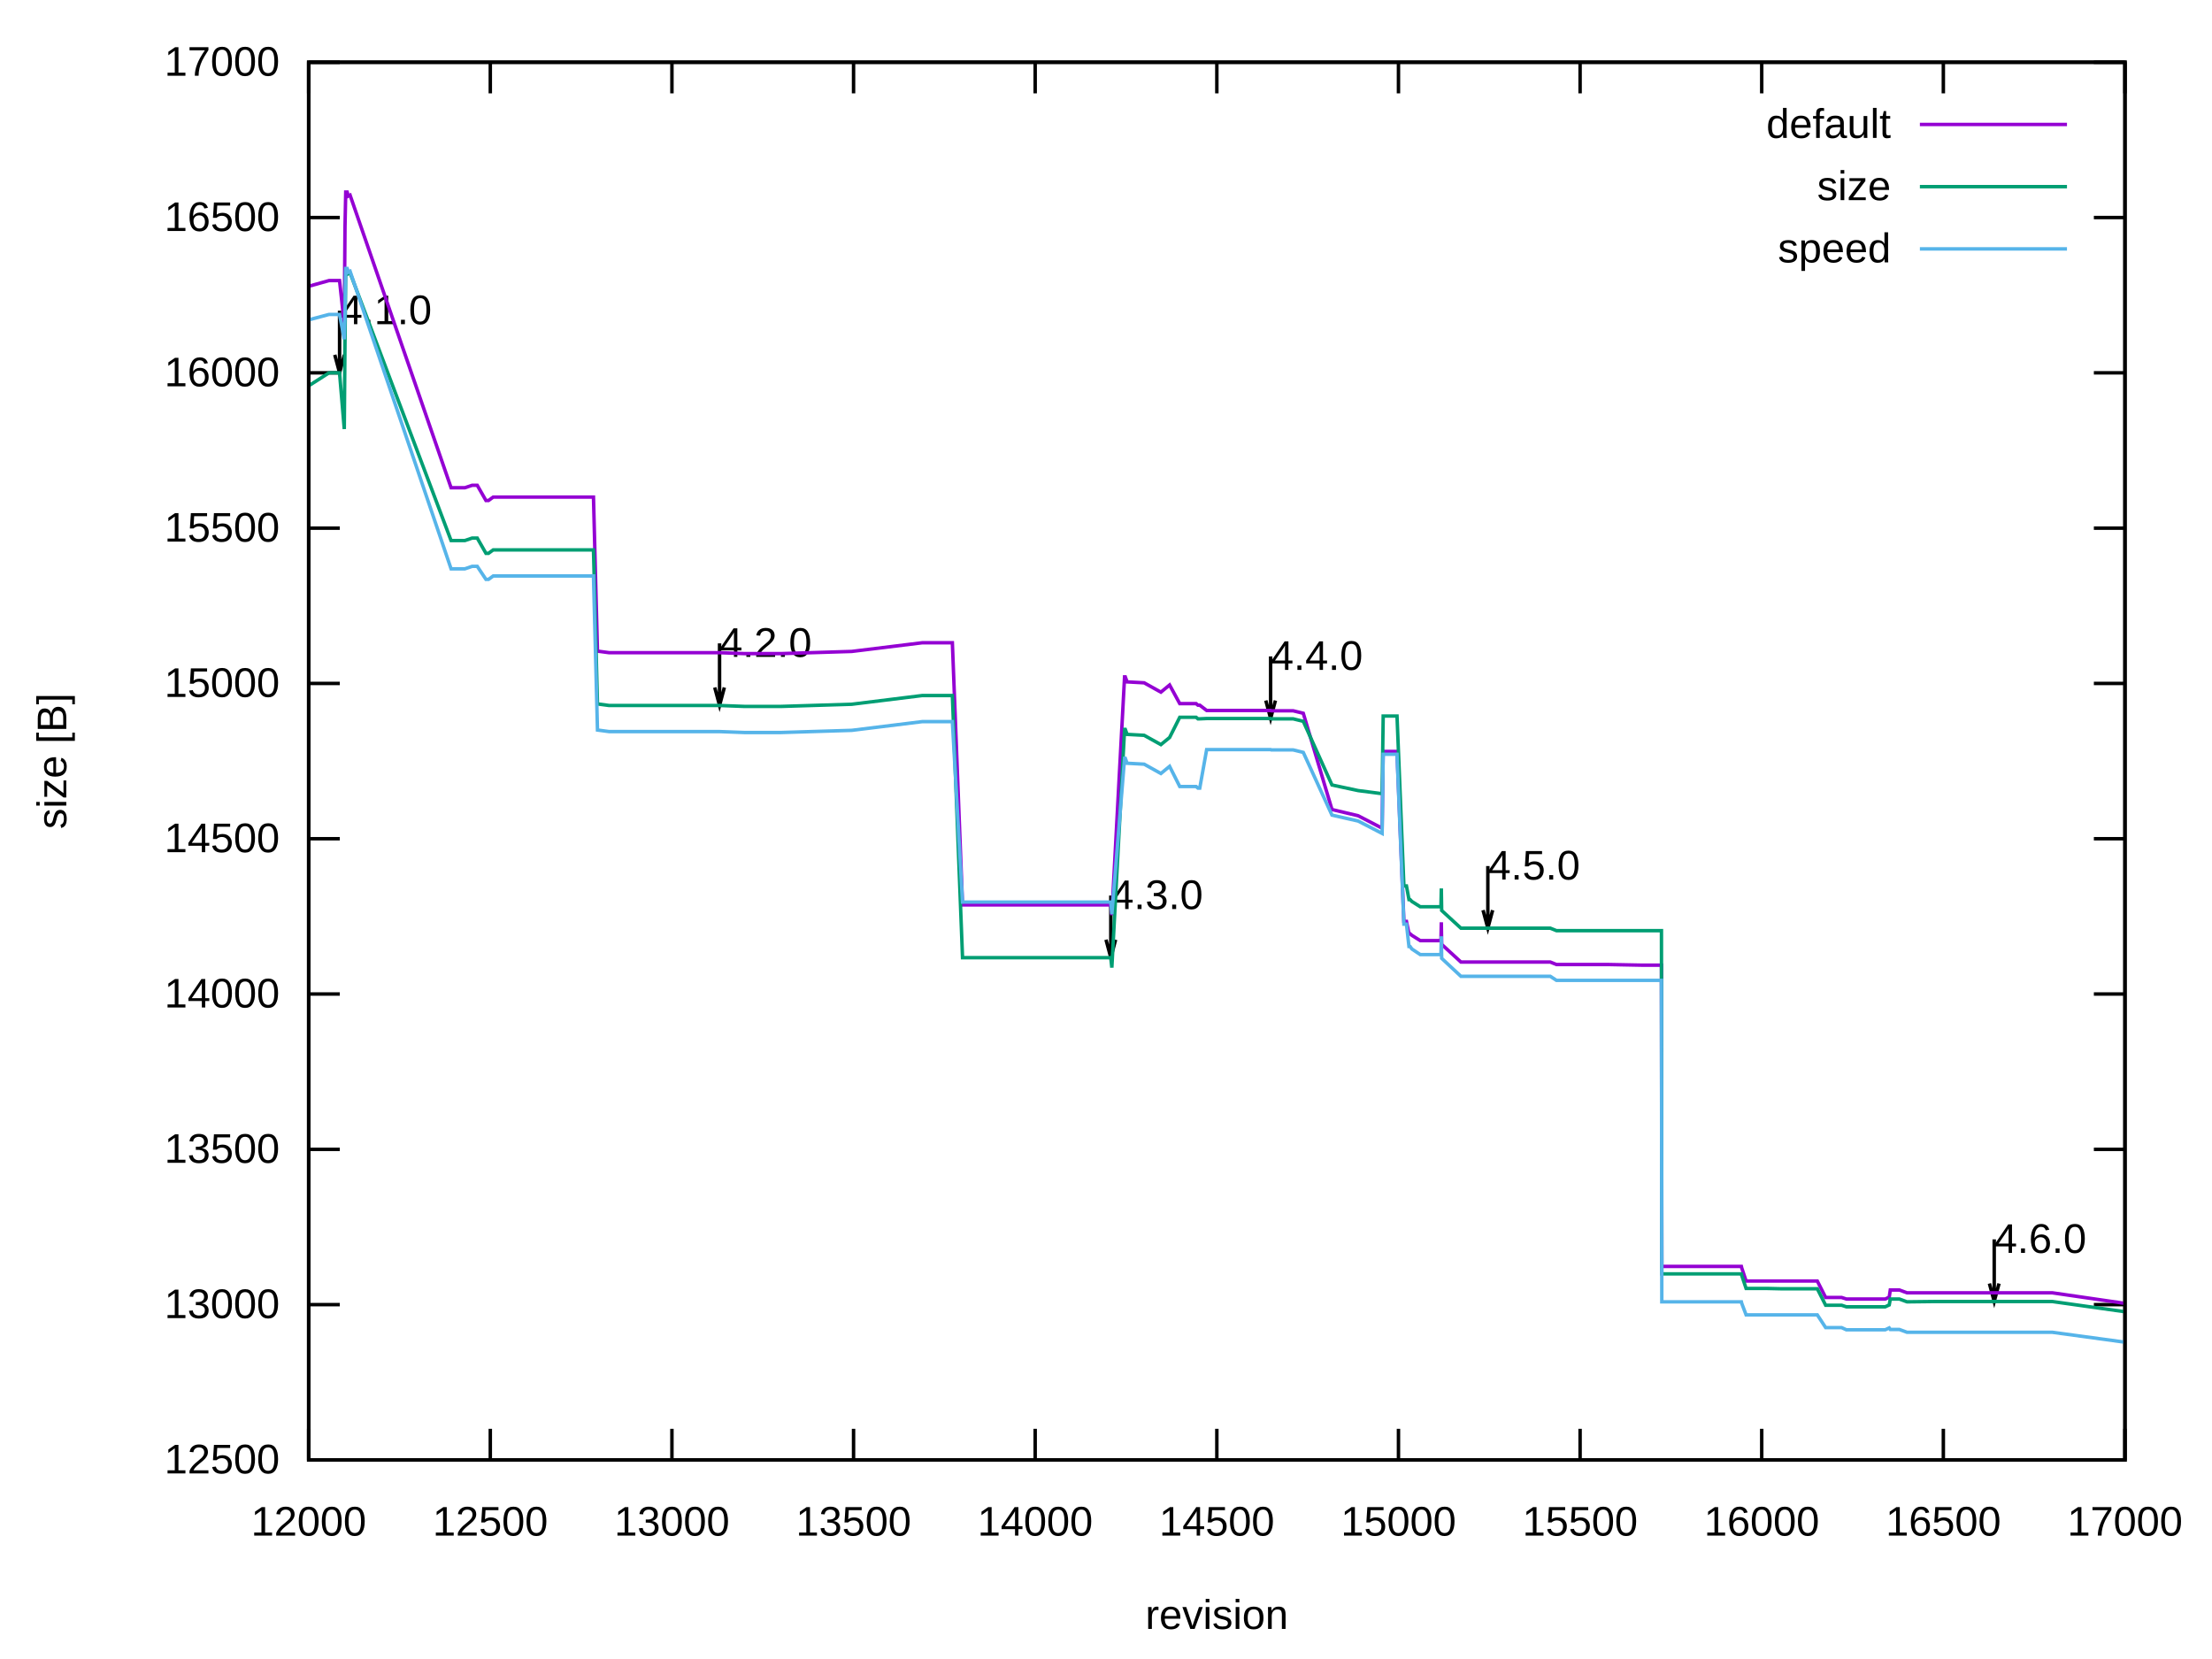
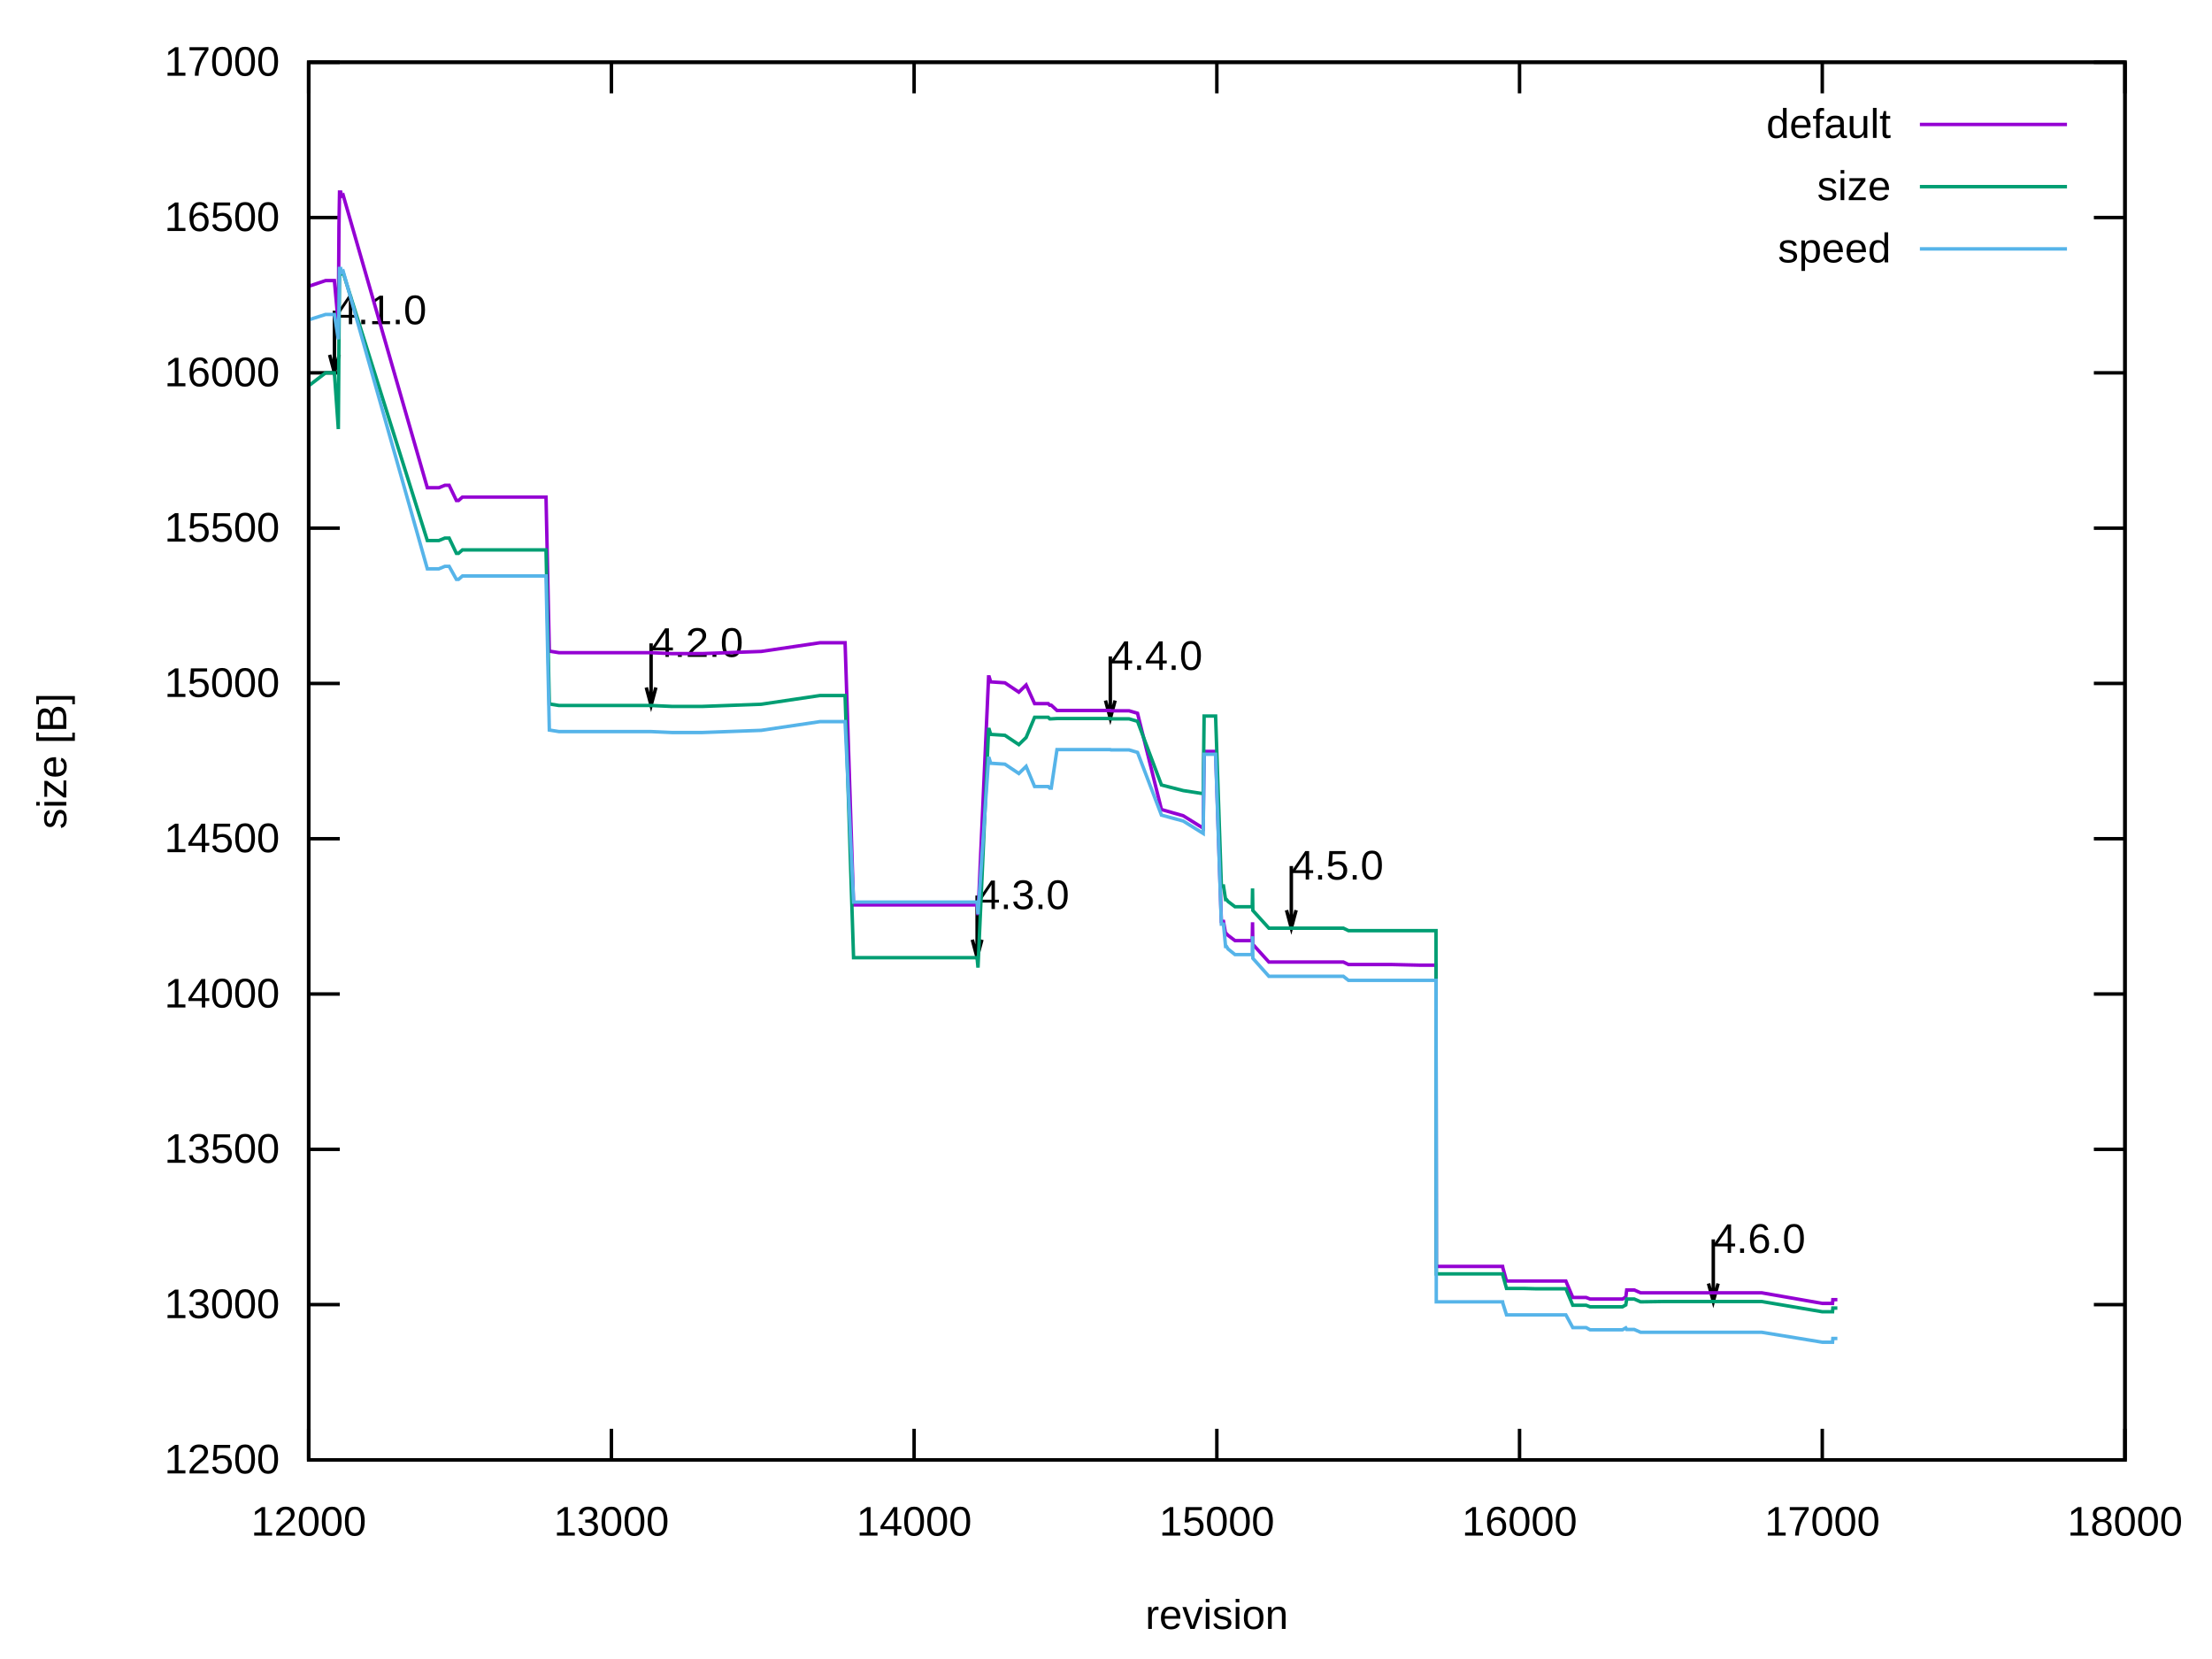
<svg xmlns="http://www.w3.org/2000/svg" xmlns:xlink="http://www.w3.org/1999/xlink" width="640" height="480" viewBox="0 0 640 480">
  <g id="gnuplot_canvas">
    <rect x="0" y="0" width="640" height="480" fill="none" />
    <defs>
      <circle id="gpDot" r="0.5" stroke-width="0.5" stroke="currentColor" />
      <path id="gpPt0" stroke-width="0.222" stroke="currentColor" d="M-1,0 h2 M0,-1 v2" />
      <path id="gpPt1" stroke-width="0.222" stroke="currentColor" d="M-1,-1 L1,1 M1,-1 L-1,1" />
      <path id="gpPt2" stroke-width="0.222" stroke="currentColor" d="M-1,0 L1,0 M0,-1 L0,1 M-1,-1 L1,1 M-1,1 L1,-1" />
      <rect id="gpPt3" stroke-width="0.222" stroke="currentColor" x="-1" y="-1" width="2" height="2" />
      <rect id="gpPt4" stroke-width="0.222" stroke="currentColor" fill="currentColor" x="-1" y="-1" width="2" height="2" />
      <circle id="gpPt5" stroke-width="0.222" stroke="currentColor" cx="0" cy="0" r="1" />
      <use xlink:href="#gpPt5" id="gpPt6" fill="currentColor" stroke="none" />
      <path id="gpPt7" stroke-width="0.222" stroke="currentColor" d="M0,-1.33 L-1.33,0.67 L1.33,0.67 z" />
      <use xlink:href="#gpPt7" id="gpPt8" fill="currentColor" stroke="none" />
      <use xlink:href="#gpPt7" id="gpPt9" stroke="currentColor" transform="rotate(180)" />
      <use xlink:href="#gpPt9" id="gpPt10" fill="currentColor" stroke="none" />
      <use xlink:href="#gpPt3" id="gpPt11" stroke="currentColor" transform="rotate(45)" />
      <use xlink:href="#gpPt11" id="gpPt12" fill="currentColor" stroke="none" />
      <path id="gpPt13" stroke-width="0.222" stroke="currentColor" d="M0,1.330 L1.265,0.411 L0.782,-1.067 L-0.782,-1.076 L-1.265,0.411 z" />
      <use xlink:href="#gpPt13" id="gpPt14" fill="currentColor" stroke="none" />
      <filter id="textbox" filterUnits="objectBoundingBox" x="0" y="0" height="1" width="1">
        <feFlood flood-color="white" flood-opacity="1" result="bgnd" />
        <feComposite in="SourceGraphic" in2="bgnd" operator="atop" />
      </filter>
      <filter id="greybox" filterUnits="objectBoundingBox" x="0" y="0" height="1" width="1">
        <feFlood flood-color="lightgrey" flood-opacity="1" result="grey" />
        <feComposite in="SourceGraphic" in2="grey" operator="atop" />
      </filter>
    </defs>
    <g fill="none" color="white" stroke="currentColor" stroke-width="1.00" stroke-linecap="butt" stroke-linejoin="miter">
</g>
    <g fill="none" color="black" stroke="currentColor" stroke-width="1.00" stroke-linecap="butt" stroke-linejoin="miter">
      <path stroke="black" d="M89.31,422.40 L98.31,422.40 M614.82,422.40 L605.82,422.40  " />
      <g transform="translate(80.92,426.30)" stroke="none" fill="black" font-family="Arial" font-size="12.00" text-anchor="end">
        <text>
          <tspan font-family="Arial"> 12500</tspan>
        </text>
      </g>
    </g>
    <g fill="none" color="black" stroke="currentColor" stroke-width="1.00" stroke-linecap="butt" stroke-linejoin="miter">
      <path stroke="black" d="M89.31,377.47 L98.31,377.47 M614.82,377.47 L605.82,377.47  " />
      <g transform="translate(80.92,381.37)" stroke="none" fill="black" font-family="Arial" font-size="12.00" text-anchor="end">
        <text>
          <tspan font-family="Arial"> 13000</tspan>
        </text>
      </g>
    </g>
    <g fill="none" color="black" stroke="currentColor" stroke-width="1.00" stroke-linecap="butt" stroke-linejoin="miter">
      <path stroke="black" d="M89.31,332.54 L98.31,332.54 M614.82,332.54 L605.82,332.54  " />
      <g transform="translate(80.92,336.44)" stroke="none" fill="black" font-family="Arial" font-size="12.00" text-anchor="end">
        <text>
          <tspan font-family="Arial"> 13500</tspan>
        </text>
      </g>
    </g>
    <g fill="none" color="black" stroke="currentColor" stroke-width="1.00" stroke-linecap="butt" stroke-linejoin="miter">
      <path stroke="black" d="M89.31,287.60 L98.31,287.60 M614.82,287.60 L605.82,287.60  " />
      <g transform="translate(80.92,291.50)" stroke="none" fill="black" font-family="Arial" font-size="12.00" text-anchor="end">
        <text>
          <tspan font-family="Arial"> 14000</tspan>
        </text>
      </g>
    </g>
    <g fill="none" color="black" stroke="currentColor" stroke-width="1.00" stroke-linecap="butt" stroke-linejoin="miter">
      <path stroke="black" d="M89.31,242.67 L98.31,242.67 M614.82,242.67 L605.82,242.67  " />
      <g transform="translate(80.92,246.57)" stroke="none" fill="black" font-family="Arial" font-size="12.00" text-anchor="end">
        <text>
          <tspan font-family="Arial"> 14500</tspan>
        </text>
      </g>
    </g>
    <g fill="none" color="black" stroke="currentColor" stroke-width="1.00" stroke-linecap="butt" stroke-linejoin="miter">
      <path stroke="black" d="M89.31,197.74 L98.31,197.74 M614.82,197.74 L605.82,197.74  " />
      <g transform="translate(80.92,201.64)" stroke="none" fill="black" font-family="Arial" font-size="12.00" text-anchor="end">
        <text>
          <tspan font-family="Arial"> 15000</tspan>
        </text>
      </g>
    </g>
    <g fill="none" color="black" stroke="currentColor" stroke-width="1.00" stroke-linecap="butt" stroke-linejoin="miter">
      <path stroke="black" d="M89.31,152.81 L98.31,152.81 M614.82,152.81 L605.82,152.81  " />
      <g transform="translate(80.92,156.71)" stroke="none" fill="black" font-family="Arial" font-size="12.00" text-anchor="end">
        <text>
          <tspan font-family="Arial"> 15500</tspan>
        </text>
      </g>
    </g>
    <g fill="none" color="black" stroke="currentColor" stroke-width="1.00" stroke-linecap="butt" stroke-linejoin="miter">
      <path stroke="black" d="M89.31,107.87 L98.31,107.87 M614.82,107.87 L605.82,107.87  " />
      <g transform="translate(80.92,111.77)" stroke="none" fill="black" font-family="Arial" font-size="12.00" text-anchor="end">
        <text>
          <tspan font-family="Arial"> 16000</tspan>
        </text>
      </g>
    </g>
    <g fill="none" color="black" stroke="currentColor" stroke-width="1.00" stroke-linecap="butt" stroke-linejoin="miter">
      <path stroke="black" d="M89.31,62.94 L98.31,62.94 M614.82,62.94 L605.82,62.94  " />
      <g transform="translate(80.92,66.84)" stroke="none" fill="black" font-family="Arial" font-size="12.00" text-anchor="end">
        <text>
          <tspan font-family="Arial"> 16500</tspan>
        </text>
      </g>
    </g>
    <g fill="none" color="black" stroke="currentColor" stroke-width="1.00" stroke-linecap="butt" stroke-linejoin="miter">
      <path stroke="black" d="M89.31,18.01 L98.31,18.01 M614.82,18.01 L605.82,18.01  " />
      <g transform="translate(80.92,21.91)" stroke="none" fill="black" font-family="Arial" font-size="12.00" text-anchor="end">
        <text>
          <tspan font-family="Arial"> 17000</tspan>
        </text>
      </g>
    </g>
    <g fill="none" color="black" stroke="currentColor" stroke-width="1.00" stroke-linecap="butt" stroke-linejoin="miter">
      <path stroke="black" d="M89.31,422.40 L89.31,413.40 M89.31,18.01 L89.31,27.01  " />
      <g transform="translate(89.31,444.30)" stroke="none" fill="black" font-family="Arial" font-size="12.00" text-anchor="middle">
        <text>
          <tspan font-family="Arial"> 12000</tspan>
        </text>
      </g>
    </g>
    <g fill="none" color="black" stroke="currentColor" stroke-width="1.00" stroke-linecap="butt" stroke-linejoin="miter">
-       <path stroke="black" d="M141.86,422.40 L141.86,413.40 M141.86,18.01 L141.86,27.01  " />
-       <g transform="translate(141.86,444.30)" stroke="none" fill="black" font-family="Arial" font-size="12.00" text-anchor="middle">
-         <text>
-           <tspan font-family="Arial"> 12500</tspan>
-         </text>
-       </g>
-     </g>
-     <g fill="none" color="black" stroke="currentColor" stroke-width="1.00" stroke-linecap="butt" stroke-linejoin="miter">
-       <path stroke="black" d="M194.41,422.40 L194.41,413.40 M194.41,18.01 L194.41,27.01  " />
-       <g transform="translate(194.41,444.30)" stroke="none" fill="black" font-family="Arial" font-size="12.00" text-anchor="middle">
+       <path stroke="black" d="M176.90,422.40 L176.90,413.40 M176.90,18.01 L176.90,27.01  " />
+       <g transform="translate(176.90,444.30)" stroke="none" fill="black" font-family="Arial" font-size="12.00" text-anchor="middle">
        <text>
          <tspan font-family="Arial"> 13000</tspan>
        </text>
      </g>
    </g>
    <g fill="none" color="black" stroke="currentColor" stroke-width="1.00" stroke-linecap="butt" stroke-linejoin="miter">
-       <path stroke="black" d="M246.96,422.40 L246.96,413.40 M246.96,18.01 L246.96,27.01  " />
-       <g transform="translate(246.96,444.30)" stroke="none" fill="black" font-family="Arial" font-size="12.00" text-anchor="middle">
-         <text>
-           <tspan font-family="Arial"> 13500</tspan>
-         </text>
-       </g>
-     </g>
-     <g fill="none" color="black" stroke="currentColor" stroke-width="1.00" stroke-linecap="butt" stroke-linejoin="miter">
-       <path stroke="black" d="M299.51,422.40 L299.51,413.40 M299.51,18.01 L299.51,27.01  " />
-       <g transform="translate(299.51,444.30)" stroke="none" fill="black" font-family="Arial" font-size="12.00" text-anchor="middle">
+       <path stroke="black" d="M264.48,422.40 L264.48,413.40 M264.48,18.01 L264.48,27.01  " />
+       <g transform="translate(264.48,444.30)" stroke="none" fill="black" font-family="Arial" font-size="12.00" text-anchor="middle">
        <text>
          <tspan font-family="Arial"> 14000</tspan>
        </text>
      </g>
    </g>
    <g fill="none" color="black" stroke="currentColor" stroke-width="1.00" stroke-linecap="butt" stroke-linejoin="miter">
      <path stroke="black" d="M352.07,422.40 L352.07,413.40 M352.07,18.01 L352.07,27.01  " />
      <g transform="translate(352.07,444.30)" stroke="none" fill="black" font-family="Arial" font-size="12.00" text-anchor="middle">
        <text>
-           <tspan font-family="Arial"> 14500</tspan>
-         </text>
-       </g>
-     </g>
-     <g fill="none" color="black" stroke="currentColor" stroke-width="1.00" stroke-linecap="butt" stroke-linejoin="miter">
-       <path stroke="black" d="M404.62,422.40 L404.62,413.40 M404.62,18.01 L404.62,27.01  " />
-       <g transform="translate(404.62,444.30)" stroke="none" fill="black" font-family="Arial" font-size="12.00" text-anchor="middle">
-         <text>
          <tspan font-family="Arial"> 15000</tspan>
        </text>
      </g>
    </g>
    <g fill="none" color="black" stroke="currentColor" stroke-width="1.00" stroke-linecap="butt" stroke-linejoin="miter">
-       <path stroke="black" d="M457.17,422.40 L457.17,413.40 M457.17,18.01 L457.17,27.01  " />
-       <g transform="translate(457.17,444.30)" stroke="none" fill="black" font-family="Arial" font-size="12.00" text-anchor="middle">
-         <text>
-           <tspan font-family="Arial"> 15500</tspan>
-         </text>
-       </g>
-     </g>
-     <g fill="none" color="black" stroke="currentColor" stroke-width="1.00" stroke-linecap="butt" stroke-linejoin="miter">
-       <path stroke="black" d="M509.72,422.40 L509.72,413.40 M509.72,18.01 L509.72,27.01  " />
-       <g transform="translate(509.72,444.30)" stroke="none" fill="black" font-family="Arial" font-size="12.00" text-anchor="middle">
+       <path stroke="black" d="M439.65,422.40 L439.65,413.40 M439.65,18.01 L439.65,27.01  " />
+       <g transform="translate(439.65,444.30)" stroke="none" fill="black" font-family="Arial" font-size="12.00" text-anchor="middle">
        <text>
          <tspan font-family="Arial"> 16000</tspan>
        </text>
      </g>
    </g>
    <g fill="none" color="black" stroke="currentColor" stroke-width="1.00" stroke-linecap="butt" stroke-linejoin="miter">
-       <path stroke="black" d="M562.27,422.40 L562.27,413.40 M562.27,18.01 L562.27,27.01  " />
-       <g transform="translate(562.27,444.30)" stroke="none" fill="black" font-family="Arial" font-size="12.00" text-anchor="middle">
-         <text>
-           <tspan font-family="Arial"> 16500</tspan>
+       <path stroke="black" d="M527.24,422.40 L527.24,413.40 M527.24,18.01 L527.24,27.01  " />
+       <g transform="translate(527.24,444.30)" stroke="none" fill="black" font-family="Arial" font-size="12.00" text-anchor="middle">
+         <text>
+           <tspan font-family="Arial"> 17000</tspan>
        </text>
      </g>
    </g>
    <g fill="none" color="black" stroke="currentColor" stroke-width="1.00" stroke-linecap="butt" stroke-linejoin="miter">
      <path stroke="black" d="M614.82,422.40 L614.82,413.40 M614.82,18.01 L614.82,27.01  " />
      <g transform="translate(614.82,444.30)" stroke="none" fill="black" font-family="Arial" font-size="12.00" text-anchor="middle">
        <text>
-           <tspan font-family="Arial"> 17000</tspan>
+           <tspan font-family="Arial"> 18000</tspan>
        </text>
      </g>
    </g>
    <g fill="none" color="black" stroke="currentColor" stroke-width="1.00" stroke-linecap="butt" stroke-linejoin="miter">
</g>
    <g fill="none" color="black" stroke="currentColor" stroke-width="1.00" stroke-linecap="butt" stroke-linejoin="miter">
      <path stroke="black" d="M89.31,18.01 L89.31,422.40 L614.82,422.40 L614.82,18.01 L89.31,18.01 Z  " />
-       <g transform="translate(98.24,93.80)" stroke="none" fill="black" font-family="Arial" font-size="12.00" text-anchor="start">
+       <g transform="translate(96.75,93.80)" stroke="none" fill="black" font-family="Arial" font-size="12.00" text-anchor="start">
        <text>
          <tspan font-family="Arial">4.1.0</tspan>
        </text>
      </g>
-       <g transform="translate(208.18,190.05)" stroke="none" fill="black" font-family="Arial" font-size="12.00" text-anchor="start">
+       <g transform="translate(188.37,190.05)" stroke="none" fill="black" font-family="Arial" font-size="12.00" text-anchor="start">
        <text>
          <tspan font-family="Arial">4.2.0</tspan>
        </text>
      </g>
-       <g transform="translate(321.38,263.02)" stroke="none" fill="black" font-family="Arial" font-size="12.00" text-anchor="start">
+       <g transform="translate(282.70,263.02)" stroke="none" fill="black" font-family="Arial" font-size="12.00" text-anchor="start">
        <text>
          <tspan font-family="Arial">4.3.0</tspan>
        </text>
      </g>
-       <g transform="translate(367.62,193.82)" stroke="none" fill="black" font-family="Arial" font-size="12.00" text-anchor="start">
+       <g transform="translate(321.24,193.82)" stroke="none" fill="black" font-family="Arial" font-size="12.00" text-anchor="start">
        <text>
          <tspan font-family="Arial">4.4.0</tspan>
        </text>
      </g>
-       <g transform="translate(430.47,254.48)" stroke="none" fill="black" font-family="Arial" font-size="12.00" text-anchor="start">
+       <g transform="translate(373.61,254.48)" stroke="none" fill="black" font-family="Arial" font-size="12.00" text-anchor="start">
        <text>
          <tspan font-family="Arial">4.5.0</tspan>
        </text>
      </g>
-       <g transform="translate(576.98,362.50)" stroke="none" fill="black" font-family="Arial" font-size="12.00" text-anchor="start">
+       <g transform="translate(495.70,362.50)" stroke="none" fill="black" font-family="Arial" font-size="12.00" text-anchor="start">
        <text>
          <tspan font-family="Arial">4.6.0</tspan>
        </text>
      </g>
    </g>
    <g fill="none" color="black" stroke="currentColor" stroke-width="1.00" stroke-linecap="butt" stroke-linejoin="miter">
-       <path stroke="black" d="M96.86,102.66 L98.25,107.86 L99.64,102.66 M98.25,89.89 L98.25,107.86  " />
-     </g>
-     <g fill="none" color="black" stroke="currentColor" stroke-width="1.00" stroke-linecap="butt" stroke-linejoin="miter">
-       <path stroke="black" d="M206.80,198.91 L208.19,204.11 L209.58,198.91 M208.19,186.14 L208.19,204.11  " />
-     </g>
-     <g fill="none" color="black" stroke="currentColor" stroke-width="1.00" stroke-linecap="butt" stroke-linejoin="miter">
-       <path stroke="black" d="M320.00,271.88 L321.39,277.08 L322.78,271.88 M321.39,259.11 L321.39,277.08  " />
-     </g>
-     <g fill="none" color="black" stroke="currentColor" stroke-width="1.00" stroke-linecap="butt" stroke-linejoin="miter">
-       <path stroke="black" d="M366.24,202.68 L367.63,207.88 L369.02,202.68 M367.63,189.91 L367.63,207.88  " />
-     </g>
-     <g fill="none" color="black" stroke="currentColor" stroke-width="1.00" stroke-linecap="butt" stroke-linejoin="miter">
-       <path stroke="black" d="M429.09,263.34 L430.48,268.54 L431.87,263.34 M430.48,250.57 L430.48,268.54  " />
-     </g>
-     <g fill="none" color="black" stroke="currentColor" stroke-width="1.00" stroke-linecap="butt" stroke-linejoin="miter">
-       <path stroke="black" d="M575.60,371.36 L576.99,376.56 L578.38,371.36 M576.99,358.59 L576.99,376.56  " />
+       <path stroke="black" d="M95.37,102.66 L96.76,107.86 L98.15,102.66 M96.76,89.89 L96.76,107.86  " />
+     </g>
+     <g fill="none" color="black" stroke="currentColor" stroke-width="1.00" stroke-linecap="butt" stroke-linejoin="miter">
+       <path stroke="black" d="M186.99,198.91 L188.38,204.11 L189.77,198.91 M188.38,186.14 L188.38,204.11  " />
+     </g>
+     <g fill="none" color="black" stroke="currentColor" stroke-width="1.00" stroke-linecap="butt" stroke-linejoin="miter">
+       <path stroke="black" d="M281.32,271.88 L282.71,277.08 L284.10,271.88 M282.71,259.11 L282.71,277.08  " />
+     </g>
+     <g fill="none" color="black" stroke="currentColor" stroke-width="1.00" stroke-linecap="butt" stroke-linejoin="miter">
+       <path stroke="black" d="M319.86,202.68 L321.25,207.88 L322.64,202.68 M321.25,189.91 L321.25,207.88  " />
+     </g>
+     <g fill="none" color="black" stroke="currentColor" stroke-width="1.00" stroke-linecap="butt" stroke-linejoin="miter">
+       <path stroke="black" d="M372.23,263.34 L373.62,268.54 L375.01,263.34 M373.62,250.57 L373.62,268.54  " />
+     </g>
+     <g fill="none" color="black" stroke="currentColor" stroke-width="1.00" stroke-linecap="butt" stroke-linejoin="miter">
+       <path stroke="black" d="M494.32,371.36 L495.71,376.56 L497.10,371.36 M495.71,358.59 L495.71,376.56  " />
    </g>
    <g fill="none" color="black" stroke="currentColor" stroke-width="1.00" stroke-linecap="butt" stroke-linejoin="miter">
</g>
    <g id="gnuplot_plot_1">
      <g fill="none" color="black" stroke="currentColor" stroke-width="1.00" stroke-linecap="butt" stroke-linejoin="miter">
        <g transform="translate(547.09,39.91)" stroke="none" fill="black" font-family="Arial" font-size="12.00" text-anchor="end">
          <text>
            <tspan font-family="Arial">default</tspan>
          </text>
        </g>
      </g>
      <g fill="none" color="black" stroke="currentColor" stroke-width="1.00" stroke-linecap="butt" stroke-linejoin="miter">
-         <path stroke="rgb(148,   0, 211)" d="M555.48,36.01 L598.04,36.01 M89.42,82.80 L95.20,81.18 L98.24,81.18 L99.61,93.77 L99.82,65.64 L100.03,55.57   L100.45,55.57 L100.77,56.74 L101.29,56.47 L130.51,141.12 L132.93,141.12 L134.50,141.12 L136.61,140.41 L138.08,140.41   L140.60,144.81 L141.34,144.81 L142.70,143.82 L156.79,143.82 L160.04,143.82 L161.73,143.82 L162.04,143.82 L167.72,143.82   L171.71,143.82 L172.87,188.39 L176.23,188.84 L179.91,188.84 L181.27,188.84 L182.96,188.84 L183.90,188.84 L191.15,188.84   L208.18,188.84 L215.43,189.11 L225.94,189.11 L246.44,188.48 L266.83,185.97 L268.93,185.97 L273.03,185.97 L275.55,185.97   L278.49,261.81 L278.91,261.81 L279.86,261.81 L281.12,261.81 L283.22,261.81 L287.43,261.81 L289.00,261.81 L299.51,261.81   L318.85,261.81 L321.38,261.81 L321.69,264.78 L325.37,195.85 L325.58,195.85 L326.10,197.29 L331.04,197.56 L335.88,200.26   L338.40,198.19 L341.34,203.58 L342.08,203.58 L346.07,203.58 L346.60,204.03 L347.13,204.03 L349.12,205.56 L353.12,205.56   L355.01,205.56 L367.62,205.56 L367.83,205.65 L374.14,205.65 L377.08,206.37 L385.38,234.22 L392.95,236.02 L399.89,239.62   L400.20,217.42 L404.20,217.42 L406.19,266.58 L406.93,266.58 L407.66,270.17 L407.98,270.17 L408.50,270.62 L410.92,272.15   L414.39,272.15 L415.55,272.15 L416.91,272.15 L417.02,266.84 L417.12,273.23 L422.69,278.35 L429.84,278.35 L430.47,278.35   L437.93,278.35 L448.55,278.35 L450.34,279.07 L452.02,279.07 L455.70,279.07 L462.42,279.07 L465.58,279.07 L474.93,279.25   L480.71,279.25 L480.81,366.41 L485.33,366.41 L498.16,366.41 L498.26,366.41 L503.83,366.41 L503.94,366.86 L505.20,370.64   L511.40,370.64 L515.29,370.64 L525.80,370.64 L528.22,375.40 L532.84,375.40 L534.21,375.85 L541.77,375.85 L542.40,375.85   L545.45,375.85 L546.61,375.31 L546.92,373.24 L549.55,373.24 L551.76,374.05 L559.54,374.05 L565.63,374.05 L576.98,374.05   L577.19,374.05 L580.24,374.05 L583.29,374.05 L586.02,374.05 L588.86,374.05 L593.80,374.05 L614.82,377.11  " />
+         <path stroke="rgb(148,   0, 211)" d="M555.48,36.01 L598.04,36.01 M89.40,82.80 L94.21,81.18 L96.75,81.18 L97.89,93.77 L98.07,65.64 L98.24,55.57   L98.59,55.57 L98.86,56.74 L99.29,56.47 L123.64,141.12 L125.66,141.12 L126.97,141.12 L128.72,140.41 L129.95,140.41   L132.05,144.81 L132.66,144.81 L133.80,143.82 L145.54,143.82 L148.25,143.82 L149.66,143.82 L149.92,143.82 L154.65,143.82   L157.98,143.82 L158.94,188.39 L161.74,188.84 L164.81,188.84 L165.95,188.84 L167.35,188.84 L168.14,188.84 L174.18,188.84   L188.37,188.84 L194.41,189.11 L203.17,189.11 L220.25,188.48 L237.24,185.97 L238.99,185.97 L242.41,185.97 L244.51,185.97   L246.96,261.81 L247.31,261.81 L248.10,261.81 L249.15,261.81 L250.90,261.81 L254.41,261.81 L255.72,261.81 L264.48,261.81   L280.60,261.81 L282.70,261.81 L282.96,264.78 L286.03,195.85 L286.20,195.85 L286.64,197.29 L290.76,197.56 L294.78,200.26   L296.89,198.19 L299.34,203.58 L299.95,203.58 L303.28,203.58 L303.72,204.03 L304.16,204.03 L305.82,205.56 L309.15,205.56   L310.72,205.56 L321.24,205.56 L321.41,205.65 L326.67,205.65 L329.12,206.37 L336.04,234.22 L342.34,236.02 L348.12,239.62   L348.39,217.42 L351.71,217.42 L353.38,266.58 L353.99,266.58 L354.60,270.17 L354.87,270.17 L355.31,270.62 L357.32,272.15   L360.21,272.15 L361.17,272.15 L362.31,272.15 L362.40,266.84 L362.49,273.23 L367.13,278.35 L373.09,278.35 L373.61,278.35   L379.83,278.35 L388.68,278.35 L390.16,279.07 L391.57,279.07 L394.63,279.07 L400.24,279.07 L402.86,279.07 L410.66,279.25   L415.48,279.25 L415.56,366.41 L419.33,366.41 L430.02,366.41 L430.10,366.41 L434.75,366.41 L434.83,366.86 L435.88,370.64   L441.05,370.64 L444.29,370.64 L453.05,370.64 L455.06,375.40 L458.92,375.40 L460.06,375.85 L466.36,375.85 L466.89,375.85   L469.43,375.85 L470.39,375.31 L470.66,373.24 L472.84,373.24 L474.68,374.05 L481.17,374.05 L486.25,374.05 L495.70,374.05   L495.88,374.05 L498.42,374.05 L500.96,374.05 L503.24,374.05 L505.60,374.05 L509.72,374.05 L527.24,377.11 L530.04,377.11   L530.21,377.11 L530.30,376.03 L530.39,376.03 L531.00,376.03 L531.61,376.03  " />
      </g>
    </g>
    <g id="gnuplot_plot_2">
      <g fill="none" color="black" stroke="currentColor" stroke-width="1.00" stroke-linecap="butt" stroke-linejoin="miter">
        <g transform="translate(547.09,57.91)" stroke="none" fill="black" font-family="Arial" font-size="12.00" text-anchor="end">
          <text>
            <tspan font-family="Arial">size</tspan>
          </text>
        </g>
      </g>
      <g fill="none" color="black" stroke="currentColor" stroke-width="1.00" stroke-linecap="butt" stroke-linejoin="miter">
-         <path stroke="rgb(  0, 158, 115)" d="M555.48,54.01 L598.04,54.01 M89.42,111.56 L95.20,107.87 L98.24,107.87 L99.61,124.14 L99.82,98.71 L100.03,78.04   L100.45,78.04 L100.77,79.21 L101.29,78.94 L130.51,156.40 L132.93,156.40 L134.50,156.40 L136.61,155.68 L138.08,155.68   L140.60,160.09 L141.34,160.09 L142.70,159.10 L156.79,159.10 L160.04,159.10 L161.73,159.10 L162.04,159.10 L167.72,159.10   L171.71,159.10 L172.87,203.67 L176.23,204.12 L179.91,204.12 L181.27,204.12 L182.96,204.12 L183.90,204.12 L191.15,204.12   L208.18,204.12 L215.43,204.39 L225.94,204.39 L246.44,203.76 L266.83,201.24 L268.93,201.24 L273.03,201.24 L275.55,201.24   L278.49,277.09 L278.91,277.09 L279.86,277.09 L281.12,277.09 L283.22,277.09 L287.43,277.09 L289.00,277.09 L299.51,277.09   L318.85,277.09 L321.38,277.09 L321.69,279.96 L325.37,211.04 L325.58,211.04 L326.10,212.48 L331.04,212.75 L335.88,215.44   L338.40,213.38 L341.34,207.53 L342.08,207.53 L346.07,207.53 L346.60,207.98 L347.13,207.98 L349.12,207.89 L353.12,207.89   L355.01,207.89 L367.62,207.89 L367.83,207.98 L374.14,207.98 L377.08,208.70 L385.38,227.12 L392.95,228.74 L399.89,229.64   L400.20,207.17 L404.20,207.17 L406.19,256.33 L406.93,256.33 L407.66,260.28 L407.98,260.28 L408.50,260.82 L410.92,262.35   L414.39,262.35 L415.55,262.35 L416.91,262.35 L417.02,257.05 L417.12,263.43 L422.69,268.55 L429.84,268.55 L430.47,268.55   L437.93,268.55 L448.55,268.55 L450.34,269.27 L452.02,269.27 L455.70,269.27 L462.42,269.27 L465.58,269.27 L474.93,269.27   L480.71,269.27 L480.81,368.57 L485.33,368.57 L498.16,368.57 L498.26,368.57 L503.83,368.57 L503.94,369.02 L505.20,372.79   L511.40,372.79 L515.29,372.88 L525.80,372.88 L528.22,377.65 L532.84,377.65 L534.21,378.10 L541.77,378.10 L542.40,378.10   L545.45,378.10 L546.61,377.56 L546.92,375.85 L549.55,375.85 L551.76,376.66 L559.54,376.57 L565.63,376.57 L576.98,376.57   L577.19,376.57 L580.24,376.57 L583.29,376.57 L586.02,376.57 L588.86,376.57 L593.80,376.57 L614.82,379.53  " />
+         <path stroke="rgb(  0, 158, 115)" d="M555.48,54.01 L598.04,54.01 M89.40,111.56 L94.21,107.87 L96.75,107.87 L97.89,124.14 L98.07,98.71 L98.24,78.04   L98.59,78.04 L98.86,79.21 L99.29,78.94 L123.64,156.40 L125.66,156.40 L126.97,156.40 L128.72,155.68 L129.95,155.68   L132.05,160.09 L132.66,160.09 L133.80,159.10 L145.54,159.10 L148.25,159.10 L149.66,159.10 L149.92,159.10 L154.65,159.10   L157.98,159.10 L158.94,203.67 L161.74,204.12 L164.81,204.12 L165.95,204.12 L167.35,204.12 L168.14,204.12 L174.18,204.12   L188.37,204.12 L194.41,204.39 L203.17,204.39 L220.25,203.76 L237.24,201.24 L238.99,201.24 L242.41,201.24 L244.51,201.24   L246.96,277.09 L247.31,277.09 L248.10,277.09 L249.15,277.09 L250.90,277.09 L254.41,277.09 L255.72,277.09 L264.48,277.09   L280.60,277.09 L282.70,277.09 L282.96,279.96 L286.03,211.04 L286.20,211.04 L286.64,212.48 L290.76,212.75 L294.78,215.44   L296.89,213.38 L299.34,207.53 L299.95,207.53 L303.28,207.53 L303.72,207.98 L304.16,207.98 L305.82,207.89 L309.15,207.89   L310.72,207.89 L321.24,207.89 L321.41,207.98 L326.67,207.98 L329.12,208.70 L336.04,227.12 L342.34,228.74 L348.12,229.64   L348.39,207.17 L351.71,207.17 L353.38,256.33 L353.99,256.33 L354.60,260.28 L354.87,260.28 L355.31,260.82 L357.32,262.35   L360.21,262.35 L361.17,262.35 L362.31,262.35 L362.40,257.05 L362.49,263.43 L367.13,268.55 L373.09,268.55 L373.61,268.55   L379.83,268.55 L388.68,268.55 L390.16,269.27 L391.57,269.27 L394.63,269.27 L400.24,269.27 L402.86,269.27 L410.66,269.27   L415.48,269.27 L415.56,368.57 L419.33,368.57 L430.02,368.57 L430.10,368.57 L434.75,368.57 L434.83,369.02 L435.88,372.79   L441.05,372.79 L444.29,372.88 L453.05,372.88 L455.06,377.65 L458.92,377.65 L460.06,378.10 L466.36,378.10 L466.89,378.10   L469.43,378.10 L470.39,377.56 L470.66,375.85 L472.84,375.85 L474.68,376.66 L481.17,376.57 L486.25,376.57 L495.70,376.57   L495.88,376.57 L498.42,376.57 L500.96,376.57 L503.24,376.57 L505.60,376.57 L509.72,376.57 L527.24,379.53 L530.04,379.53   L530.21,379.53 L530.30,378.46 L530.39,378.46 L531.00,378.46 L531.61,378.46  " />
      </g>
    </g>
    <g id="gnuplot_plot_3">
      <g fill="none" color="black" stroke="currentColor" stroke-width="1.00" stroke-linecap="butt" stroke-linejoin="miter">
        <g transform="translate(547.09,75.91)" stroke="none" fill="black" font-family="Arial" font-size="12.00" text-anchor="end">
          <text>
            <tspan font-family="Arial">speed</tspan>
          </text>
        </g>
      </g>
      <g fill="none" color="black" stroke="currentColor" stroke-width="1.00" stroke-linecap="butt" stroke-linejoin="miter">
-         <path stroke="rgb( 86, 180, 233)" d="M555.48,72.01 L598.04,72.01 M89.42,92.51 L95.20,90.98 L98.24,90.98 L99.61,98.17 L99.82,90.26 L100.03,77.68   L100.45,77.68 L100.77,78.76 L101.29,78.49 L130.51,164.58 L132.93,164.58 L134.50,164.58 L136.61,163.86 L138.08,163.86   L140.60,167.63 L141.34,167.63 L142.70,166.65 L156.79,166.65 L160.04,166.65 L161.73,166.65 L162.04,166.65 L167.72,166.65   L171.71,166.65 L172.87,211.22 L176.23,211.67 L179.91,211.67 L181.27,211.67 L182.96,211.67 L183.90,211.67 L191.15,211.67   L208.18,211.67 L215.43,211.94 L225.94,211.94 L246.44,211.31 L266.83,208.79 L268.93,208.79 L273.03,208.79 L275.55,208.79   L278.49,261.00 L278.91,261.00 L279.86,261.00 L281.12,261.00 L283.22,261.00 L287.43,261.00 L289.00,261.00 L299.51,261.00   L318.85,261.00 L321.38,261.00 L321.69,264.51 L325.37,219.40 L325.58,219.40 L326.10,220.83 L331.04,221.10 L335.88,223.80   L338.40,221.73 L341.34,227.57 L342.08,227.57 L346.07,227.57 L346.60,228.02 L347.13,228.02 L349.12,216.88 L353.12,216.88   L355.01,216.88 L367.62,216.88 L367.83,216.97 L374.14,216.97 L377.08,217.69 L385.38,235.84 L392.95,237.55 L399.89,241.14   L400.20,218.23 L404.20,218.23 L406.19,267.38 L406.93,267.38 L407.66,273.85 L407.98,273.85 L408.50,274.57 L410.92,276.19   L414.39,276.19 L415.55,276.19 L416.91,276.19 L417.02,270.89 L417.12,277.27 L422.69,282.48 L429.84,282.48 L430.47,282.48   L437.93,282.48 L448.55,282.48 L450.34,283.65 L452.02,283.65 L455.70,283.65 L462.42,283.65 L465.58,283.65 L474.93,283.65   L480.71,283.65 L480.81,376.66 L485.33,376.66 L498.16,376.66 L498.26,376.66 L503.83,376.66 L503.94,377.11 L505.20,380.43   L511.40,380.43 L515.29,380.43 L525.80,380.43 L528.22,384.12 L532.84,384.12 L534.21,384.75 L541.77,384.75 L542.40,384.75   L545.45,384.75 L546.61,384.21 L546.92,384.66 L549.55,384.66 L551.76,385.47 L559.54,385.47 L565.63,385.47 L576.98,385.47   L577.19,385.47 L580.24,385.47 L583.29,385.47 L586.02,385.47 L588.86,385.47 L593.80,385.47 L614.82,388.34  " />
+         <path stroke="rgb( 86, 180, 233)" d="M555.48,72.01 L598.04,72.01 M89.40,92.51 L94.21,90.98 L96.75,90.98 L97.89,98.17 L98.07,90.26 L98.24,77.68   L98.59,77.68 L98.86,78.76 L99.29,78.49 L123.64,164.58 L125.66,164.58 L126.97,164.58 L128.72,163.86 L129.95,163.86   L132.05,167.63 L132.66,167.63 L133.80,166.65 L145.54,166.65 L148.25,166.65 L149.66,166.65 L149.92,166.65 L154.65,166.65   L157.98,166.65 L158.94,211.22 L161.74,211.67 L164.81,211.67 L165.95,211.67 L167.35,211.67 L168.14,211.67 L174.18,211.67   L188.37,211.67 L194.41,211.94 L203.17,211.94 L220.25,211.31 L237.24,208.79 L238.99,208.79 L242.41,208.79 L244.51,208.79   L246.96,261.00 L247.31,261.00 L248.10,261.00 L249.15,261.00 L250.90,261.00 L254.41,261.00 L255.72,261.00 L264.48,261.00   L280.60,261.00 L282.70,261.00 L282.96,264.51 L286.03,219.40 L286.20,219.40 L286.64,220.83 L290.76,221.10 L294.78,223.80   L296.89,221.73 L299.34,227.57 L299.95,227.57 L303.28,227.57 L303.72,228.02 L304.16,228.02 L305.82,216.88 L309.15,216.88   L310.72,216.88 L321.24,216.88 L321.41,216.97 L326.67,216.97 L329.12,217.69 L336.04,235.84 L342.34,237.55 L348.12,241.14   L348.39,218.23 L351.71,218.23 L353.38,267.38 L353.99,267.38 L354.60,273.85 L354.87,273.85 L355.31,274.57 L357.32,276.19   L360.21,276.19 L361.17,276.19 L362.31,276.19 L362.40,270.89 L362.49,277.27 L367.13,282.48 L373.09,282.48 L373.61,282.48   L379.83,282.48 L388.68,282.48 L390.16,283.65 L391.57,283.65 L394.63,283.65 L400.24,283.65 L402.86,283.65 L410.66,283.65   L415.48,283.65 L415.56,376.66 L419.33,376.66 L430.02,376.66 L430.10,376.66 L434.75,376.66 L434.83,377.11 L435.88,380.43   L441.05,380.43 L444.29,380.43 L453.05,380.43 L455.06,384.12 L458.92,384.12 L460.06,384.75 L466.36,384.75 L466.89,384.75   L469.43,384.75 L470.39,384.21 L470.66,384.66 L472.84,384.66 L474.68,385.47 L481.17,385.47 L486.25,385.47 L495.70,385.47   L495.88,385.47 L498.42,385.47 L500.96,385.47 L503.24,385.47 L505.60,385.47 L509.72,385.47 L527.24,388.34 L530.04,388.34   L530.21,388.34 L530.30,387.26 L530.39,387.26 L531.00,387.26 L531.61,387.26  " />
      </g>
    </g>
    <g fill="none" color="white" stroke="rgb( 86, 180, 233)" stroke-width="2.00" stroke-linecap="butt" stroke-linejoin="miter">
</g>
    <g fill="none" color="black" stroke="currentColor" stroke-width="2.00" stroke-linecap="butt" stroke-linejoin="miter">
</g>
    <g fill="none" color="black" stroke="black" stroke-width="1.00" stroke-linecap="butt" stroke-linejoin="miter">
</g>
    <g fill="none" color="black" stroke="currentColor" stroke-width="1.00" stroke-linecap="butt" stroke-linejoin="miter">
      <path stroke="black" d="M89.31,18.01 L89.31,422.40 L614.82,422.40 L614.82,18.01 L89.31,18.01 Z  " />
      <g transform="translate(19.18,220.21) rotate(270.00)" stroke="none" fill="black" font-family="Arial" font-size="12.00" text-anchor="middle">
        <text>
          <tspan font-family="Arial">size [B]</tspan>
        </text>
      </g>
    </g>
    <g fill="none" color="black" stroke="currentColor" stroke-width="1.00" stroke-linecap="butt" stroke-linejoin="miter">
      <g transform="translate(352.06,471.30)" stroke="none" fill="black" font-family="Arial" font-size="12.00" text-anchor="middle">
        <text>
          <tspan font-family="Arial">revision</tspan>
        </text>
      </g>
    </g>
    <g fill="none" color="black" stroke="currentColor" stroke-width="1.00" stroke-linecap="butt" stroke-linejoin="miter">
</g>
    <g fill="none" color="black" stroke="currentColor" stroke-width="1.00" stroke-linecap="butt" stroke-linejoin="miter">
</g>
  </g>
</svg>
